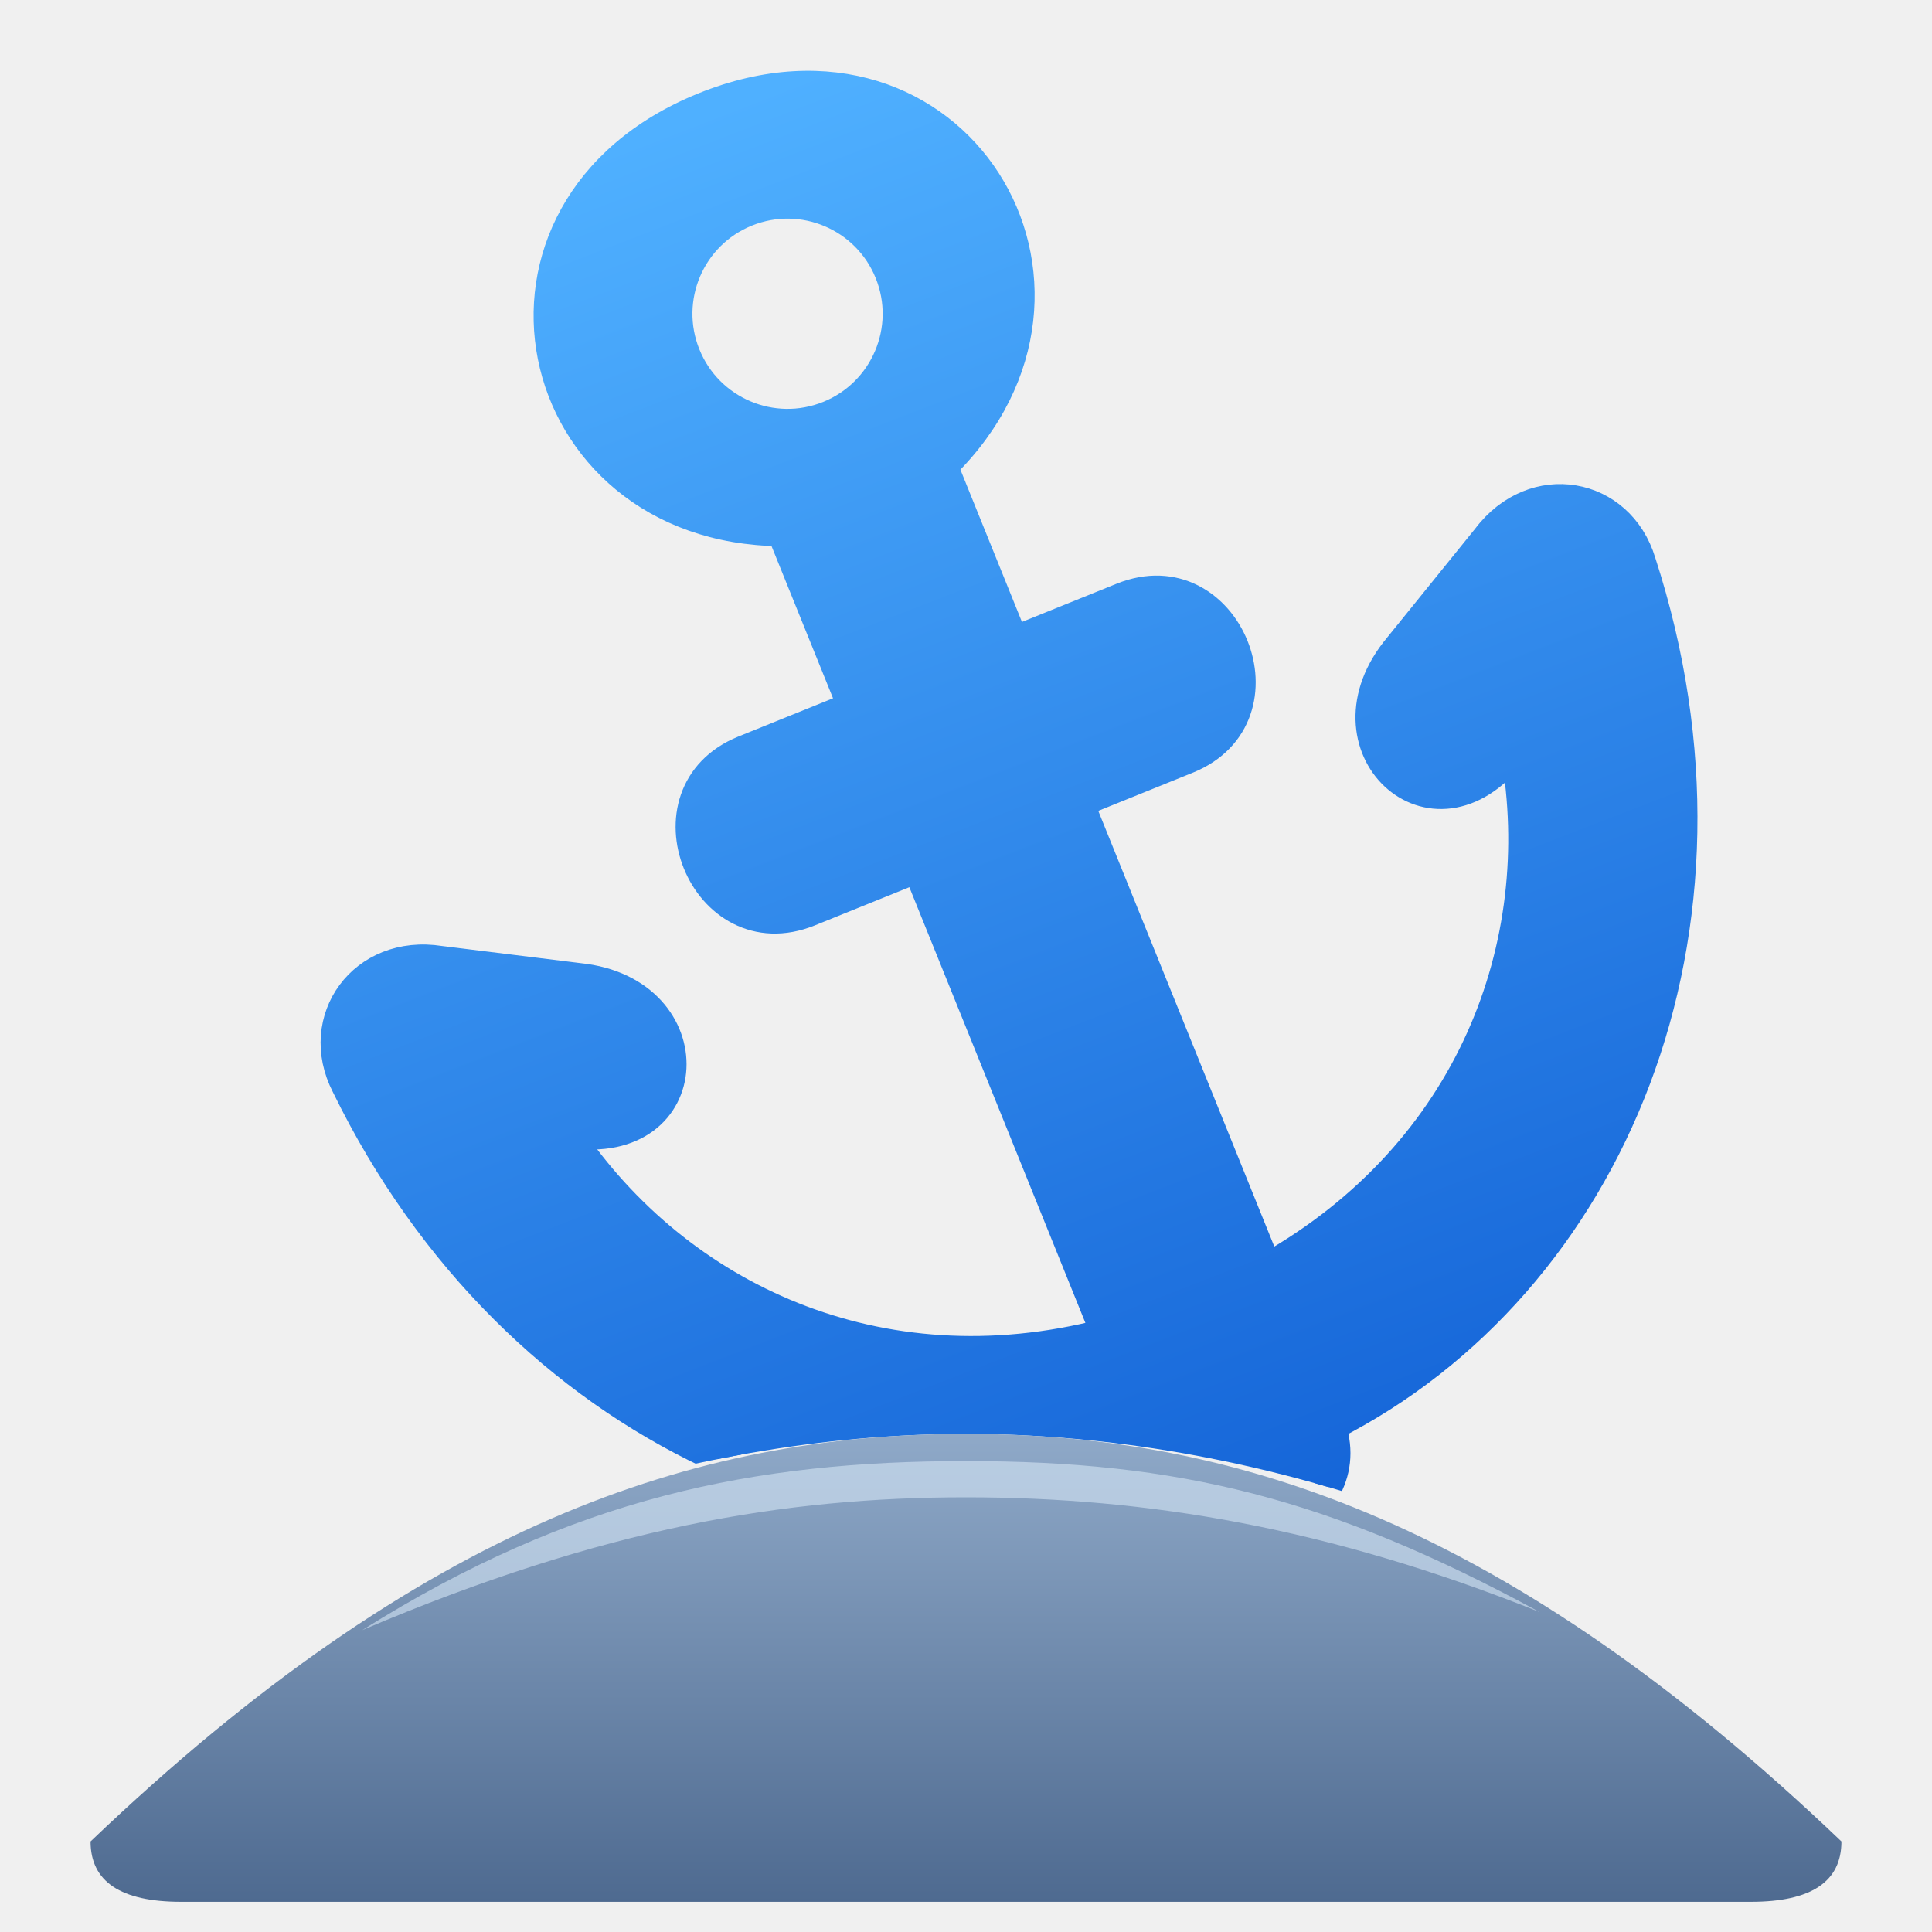
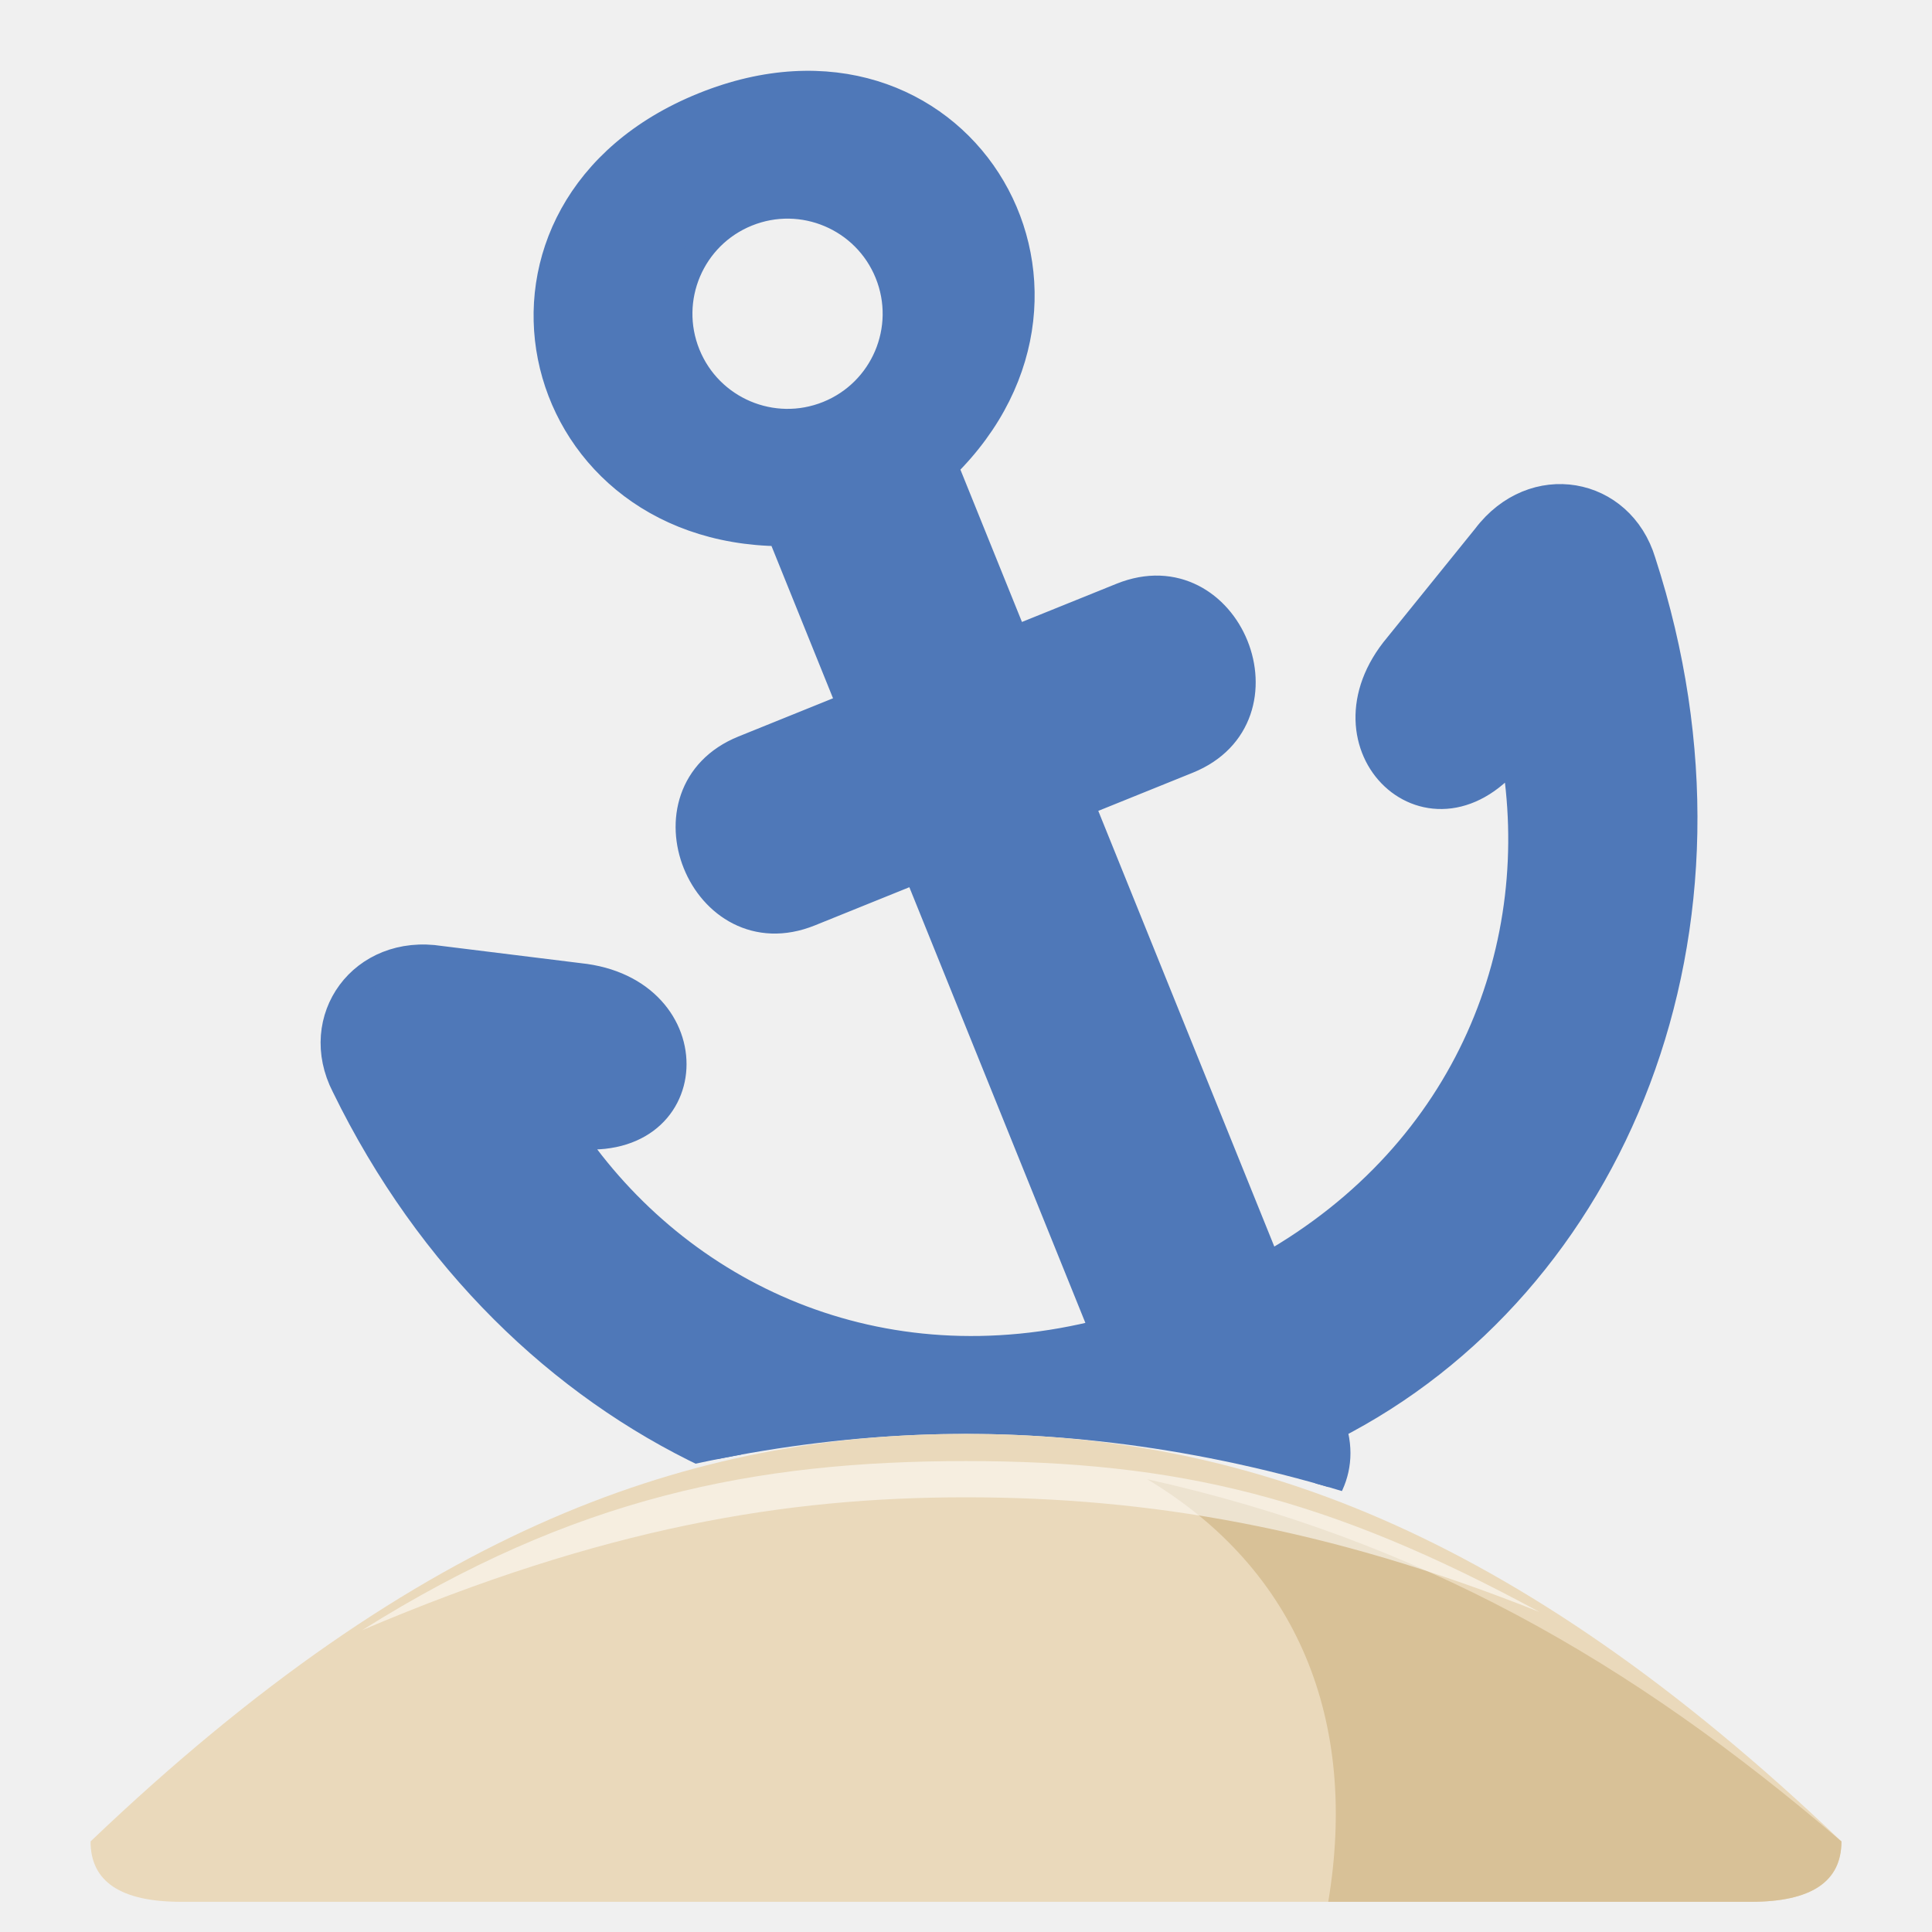
<svg xmlns="http://www.w3.org/2000/svg" viewBox="0 0 64 64">
  <defs>
-     <linearGradient id="mk-b" x1="0" y1="0" x2="0" y2="1">
-       <stop offset="0" stop-color="#4fb0ff" />
-       <stop offset="1" stop-color="#1565d8" />
-     </linearGradient>
-     <linearGradient id="mk-s" x1="0" y1="0" x2="0" y2="1">
-       <stop offset="0" stop-color="#8fa9c8" />
-       <stop offset="1" stop-color="#4e6a90" />
-     </linearGradient>
    <clipPath id="mk-c">
      <path d="M0 0H64V60.5C52 50 40 47.5 32 47.5S12 50 0 60.5Z" />
    </clipPath>
  </defs>
  <g clip-path="url(#mk-c)">
    <g transform="translate(33 27.5) rotate(-22) scale(2.25) translate(-12 -12.2)">
-       <path fill="url(#mk-b)" stroke="url(#mk-b)" stroke-width="0.4" stroke-linejoin="round" fill-rule="evenodd" d="M13.3 6.95 C16.8 5.5 16 0.7 12 .7 C8 .7 7.2 5.5 10.7 6.95 L10.7 9.7 L9 9.7 C7.3 9.7 7.3 12.3 9 12.3 L10.7 12.3 L10.7 19.65 C7.3 19.2 5.1 16.8 4.5 14 C6.2 15 7.2 12.8 5.5 11.9 L3.7 10.9 C2.7 10.3 1.6 11 1.7 12.1 C2.1 17.8 6.1 21.8 10.7 22.2 C10.8 23.7 13.2 23.7 13.3 22.2 C17.9 21.8 21.9 17.8 22.3 12.1 C22.4 11 21.3 10.3 20.3 10.9 L18.5 11.9 C16.8 12.8 17.8 15 19.5 14 C18.9 16.8 16.7 19.2 13.3 19.65 L13.3 12.3 L15 12.3 C16.7 12.3 16.7 9.7 15 9.7 L13.3 9.7 L13.3 6.95 Z M13.6 4 A1.6 1.6 0 1 0 10.4 4 A1.6 1.6 0 1 0 13.6 4 Z" />
+       <path fill="#4f78b8" stroke="#4f78b8" stroke-width="0.4" stroke-linejoin="round" fill-rule="evenodd" d="M13.3 6.95 C16.8 5.5 16 0.7 12 .7 C8 .7 7.2 5.5 10.7 6.95 L10.7 9.7 L9 9.7 C7.3 9.7 7.3 12.3 9 12.3 L10.7 12.3 L10.7 19.65 C7.3 19.2 5.1 16.8 4.5 14 C6.2 15 7.2 12.8 5.5 11.9 L3.7 10.9 C2.7 10.3 1.6 11 1.7 12.1 C2.1 17.8 6.1 21.8 10.7 22.2 C10.8 23.7 13.2 23.7 13.3 22.2 C17.9 21.8 21.9 17.8 22.3 12.1 C22.4 11 21.3 10.3 20.3 10.9 L18.5 11.9 C16.8 12.8 17.8 15 19.5 14 C18.9 16.8 16.7 19.2 13.3 19.65 L13.3 12.3 L15 12.3 C16.7 12.3 16.7 9.7 15 9.7 L13.3 9.7 L13.3 6.95 Z M13.6 4 A1.6 1.6 0 1 0 10.4 4 A1.6 1.6 0 1 0 13.6 4 Z" />
    </g>
  </g>
-   <path fill="url(#mk-s)" d="M3 61C14 50.5 23 47.5 32 47.5S50 50.5 61 61Q61 63 58 63H6Q3 63 3 61Z" />
-   <path fill="#d6e6f5" opacity=".6" d="M12 54C19 49.6 25 48.4 32 48.4S44 49.6 51 53.4C44 50.6 38 49.6 32 49.6S20 50.6 12 54Z" />
+   <path fill="#ead9bb" d="M3 61C14 50.5 23 47.5 32 47.5S50 50.5 61 61Q61 63 58 63H6Q3 63 3 61Z" />
+   <path fill="#d8c197" d="M38 49C47 51 54 55 61 61Q61 63 58 63H44C45 57 43 52 38 49Z" />
+   <path fill="#ffffff" opacity=".55" d="M12 54C19 49.6 25 48.4 32 48.4S44 49.6 51 53.4C44 50.6 38 49.6 32 49.6S20 50.6 12 54Z" />
</svg>
